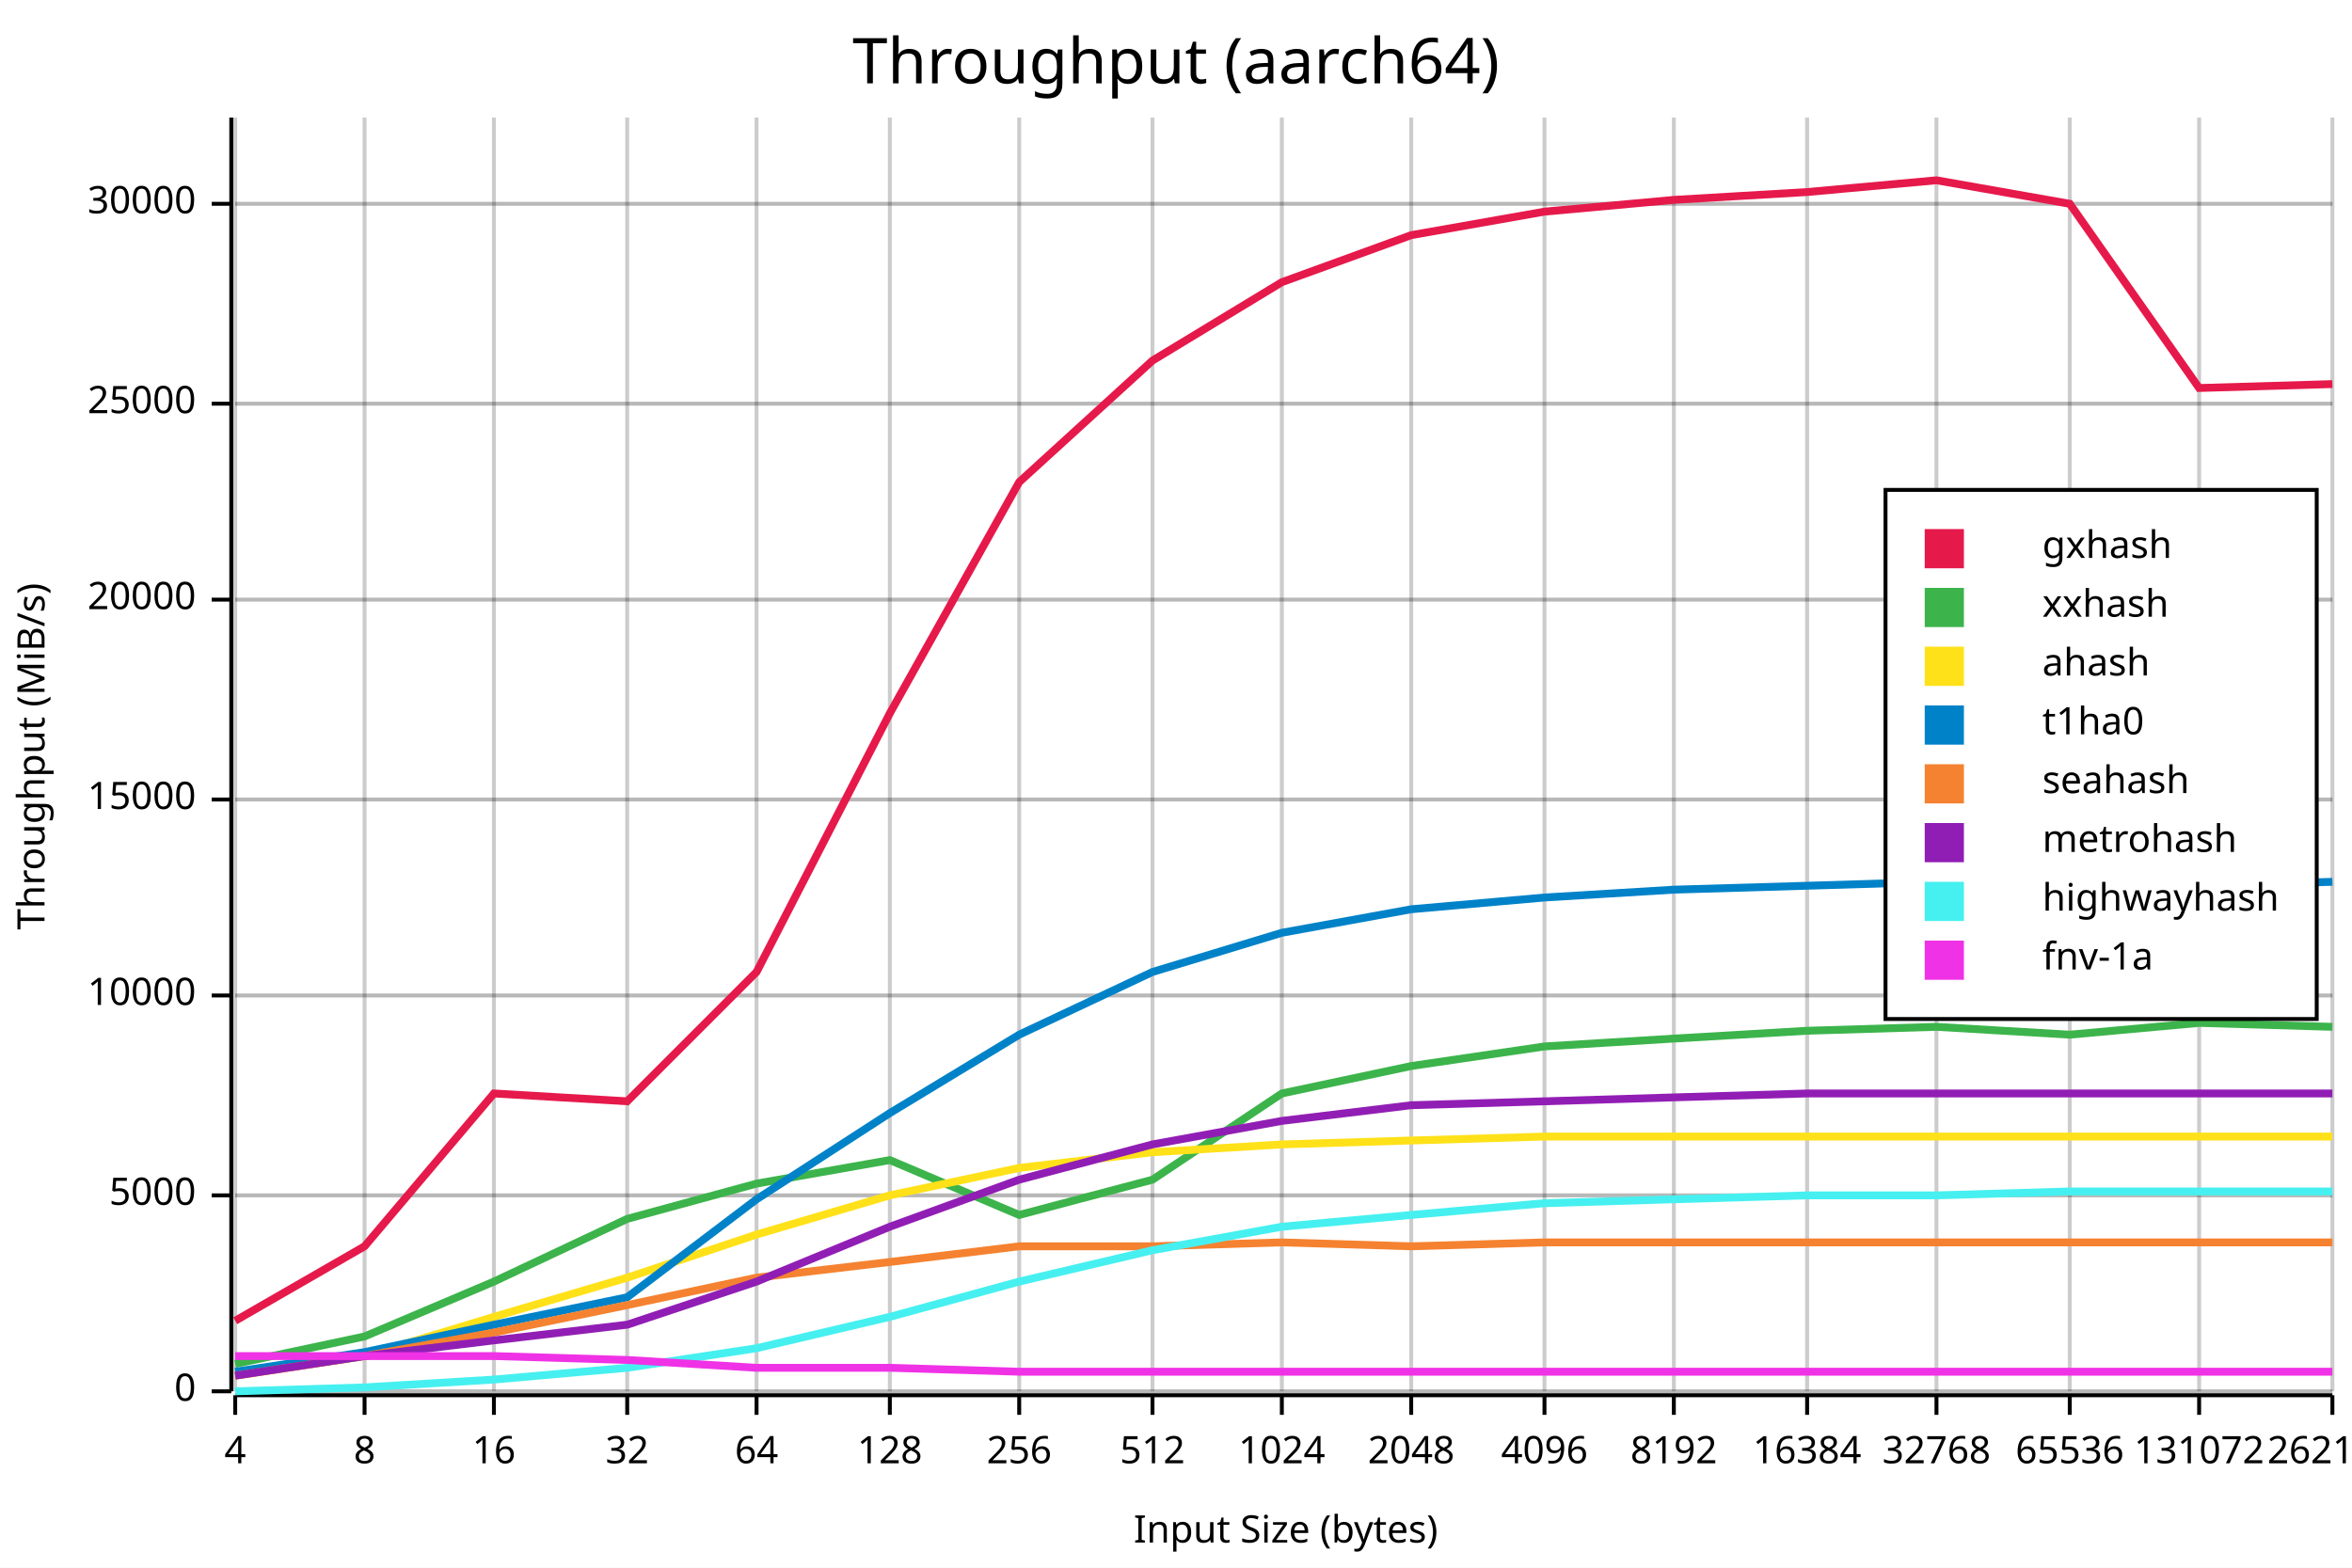
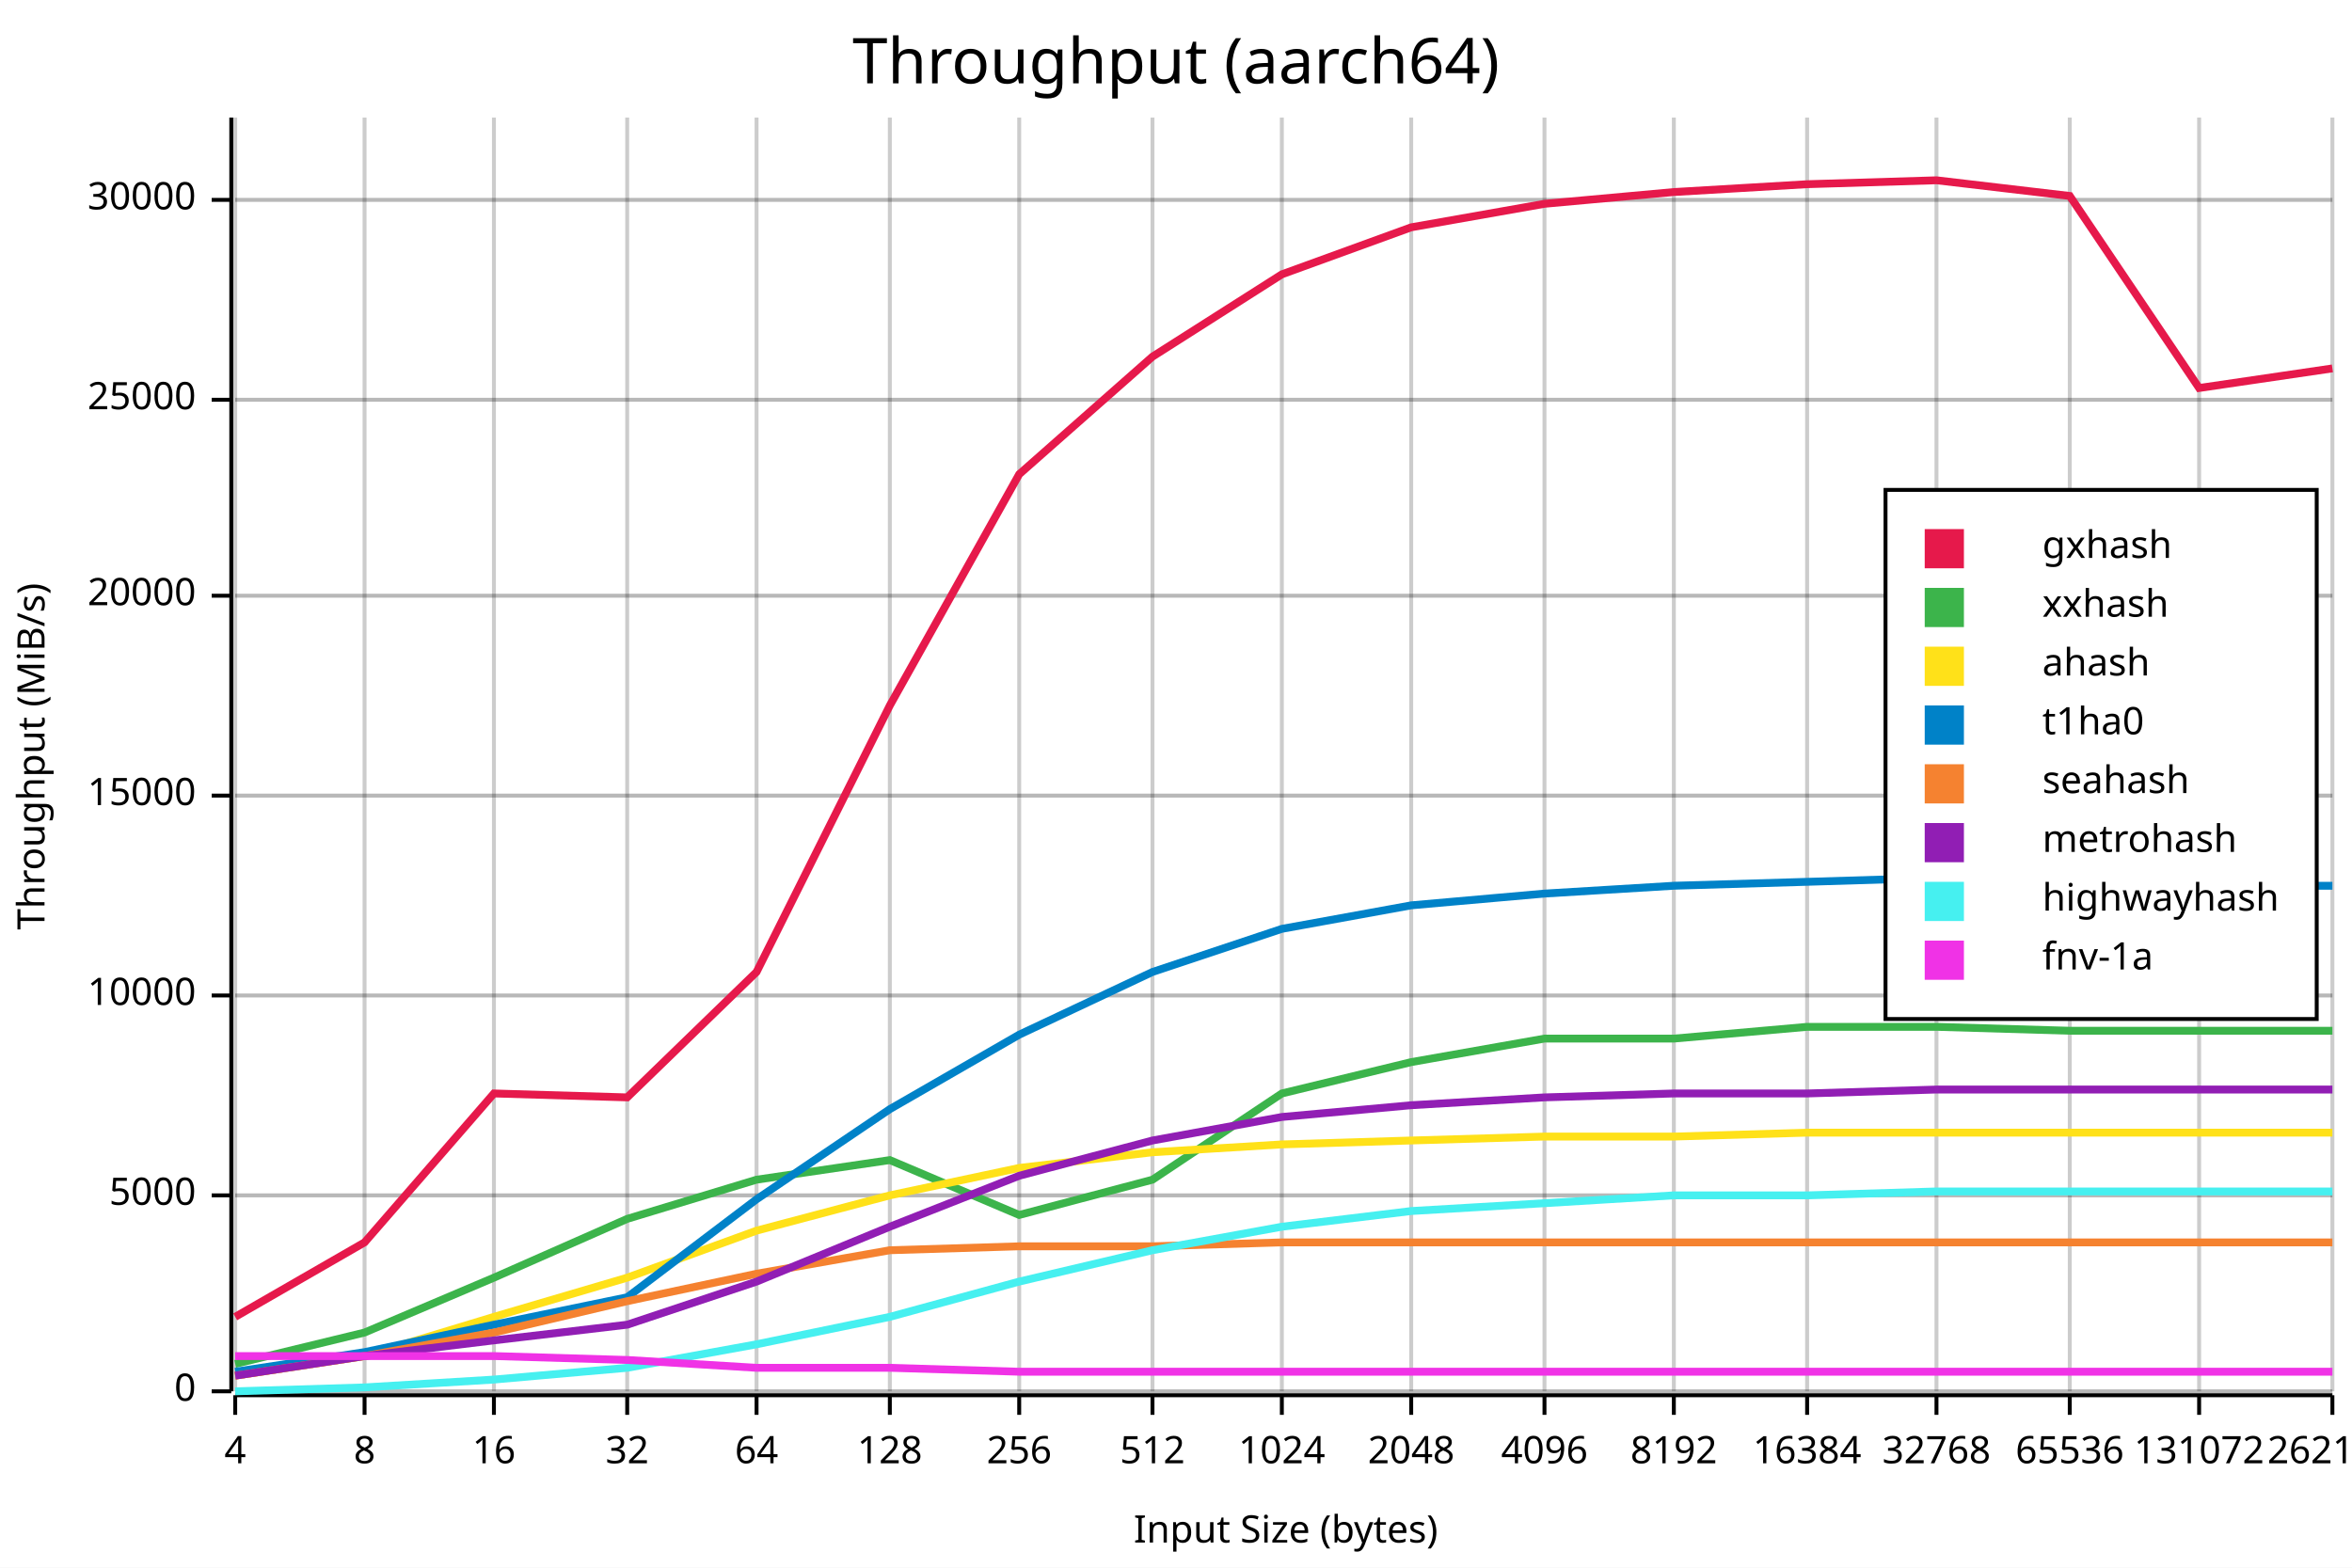
<svg xmlns="http://www.w3.org/2000/svg" width="600" height="400" viewBox="0 0 600 400">
  <rect x="0" y="0" width="600" height="400" opacity="1" fill="#FFFFFF" stroke="none" />
  <text x="300" y="9" dy="0.76em" text-anchor="middle" font-family="sans-serif" font-size="16.129" opacity="1" fill="#000000">
Throughput (aarch64)
</text>
  <line opacity="0.1" stroke="#000000" stroke-width="1" x1="60" y1="355" x2="595" y2="355" />
  <line opacity="0.1" stroke="#000000" stroke-width="1" x1="60" y1="305" x2="595" y2="305" />
  <line opacity="0.1" stroke="#000000" stroke-width="1" x1="60" y1="254" x2="595" y2="254" />
-   <line opacity="0.1" stroke="#000000" stroke-width="1" x1="60" y1="204" x2="595" y2="204" />
-   <line opacity="0.1" stroke="#000000" stroke-width="1" x1="60" y1="153" x2="595" y2="153" />
-   <line opacity="0.1" stroke="#000000" stroke-width="1" x1="60" y1="103" x2="595" y2="103" />
-   <line opacity="0.1" stroke="#000000" stroke-width="1" x1="60" y1="52" x2="595" y2="52" />
+   <line opacity="0.1" stroke="#000000" stroke-width="1" x1="60" y1="203" x2="595" y2="203" />
+   <line opacity="0.1" stroke="#000000" stroke-width="1" x1="60" y1="152" x2="595" y2="152" />
+   <line opacity="0.1" stroke="#000000" stroke-width="1" x1="60" y1="102" x2="595" y2="102" />
+   <line opacity="0.1" stroke="#000000" stroke-width="1" x1="60" y1="51" x2="595" y2="51" />
  <text x="4" y="193" dy="0.76em" text-anchor="middle" font-family="sans-serif" font-size="9.677" opacity="1" fill="#000000" transform="rotate(270, 4, 193)">
Throughput (MiB/s)
</text>
  <text x="328" y="396" dy="-0.5ex" text-anchor="middle" font-family="sans-serif" font-size="9.677" opacity="1" fill="#000000">
Input Size (bytes)
</text>
  <line opacity="0.2" stroke="#000000" stroke-width="1" x1="60" y1="355" x2="60" y2="30" />
  <line opacity="0.2" stroke="#000000" stroke-width="1" x1="93" y1="355" x2="93" y2="30" />
  <line opacity="0.2" stroke="#000000" stroke-width="1" x1="126" y1="355" x2="126" y2="30" />
  <line opacity="0.2" stroke="#000000" stroke-width="1" x1="160" y1="355" x2="160" y2="30" />
  <line opacity="0.2" stroke="#000000" stroke-width="1" x1="193" y1="355" x2="193" y2="30" />
  <line opacity="0.2" stroke="#000000" stroke-width="1" x1="227" y1="355" x2="227" y2="30" />
  <line opacity="0.2" stroke="#000000" stroke-width="1" x1="260" y1="355" x2="260" y2="30" />
  <line opacity="0.2" stroke="#000000" stroke-width="1" x1="294" y1="355" x2="294" y2="30" />
  <line opacity="0.2" stroke="#000000" stroke-width="1" x1="327" y1="355" x2="327" y2="30" />
  <line opacity="0.2" stroke="#000000" stroke-width="1" x1="360" y1="355" x2="360" y2="30" />
  <line opacity="0.2" stroke="#000000" stroke-width="1" x1="394" y1="355" x2="394" y2="30" />
  <line opacity="0.2" stroke="#000000" stroke-width="1" x1="427" y1="355" x2="427" y2="30" />
  <line opacity="0.2" stroke="#000000" stroke-width="1" x1="461" y1="355" x2="461" y2="30" />
  <line opacity="0.2" stroke="#000000" stroke-width="1" x1="494" y1="355" x2="494" y2="30" />
  <line opacity="0.2" stroke="#000000" stroke-width="1" x1="528" y1="355" x2="528" y2="30" />
  <line opacity="0.2" stroke="#000000" stroke-width="1" x1="561" y1="355" x2="561" y2="30" />
  <line opacity="0.2" stroke="#000000" stroke-width="1" x1="595" y1="355" x2="595" y2="30" />
  <line opacity="0.2" stroke="#000000" stroke-width="1" x1="60" y1="355" x2="595" y2="355" />
  <line opacity="0.2" stroke="#000000" stroke-width="1" x1="60" y1="305" x2="595" y2="305" />
  <line opacity="0.2" stroke="#000000" stroke-width="1" x1="60" y1="254" x2="595" y2="254" />
-   <line opacity="0.2" stroke="#000000" stroke-width="1" x1="60" y1="204" x2="595" y2="204" />
-   <line opacity="0.2" stroke="#000000" stroke-width="1" x1="60" y1="153" x2="595" y2="153" />
-   <line opacity="0.2" stroke="#000000" stroke-width="1" x1="60" y1="103" x2="595" y2="103" />
-   <line opacity="0.2" stroke="#000000" stroke-width="1" x1="60" y1="52" x2="595" y2="52" />
+   <line opacity="0.2" stroke="#000000" stroke-width="1" x1="60" y1="203" x2="595" y2="203" />
+   <line opacity="0.2" stroke="#000000" stroke-width="1" x1="60" y1="152" x2="595" y2="152" />
+   <line opacity="0.2" stroke="#000000" stroke-width="1" x1="60" y1="102" x2="595" y2="102" />
+   <line opacity="0.2" stroke="#000000" stroke-width="1" x1="60" y1="51" x2="595" y2="51" />
  <polyline fill="none" opacity="1" stroke="#000000" stroke-width="1" points="59,30 59,355 " />
  <text x="50" y="355" dy="0.5ex" text-anchor="end" font-family="sans-serif" font-size="9.677" opacity="1" fill="#000000">
0
</text>
  <polyline fill="none" opacity="1" stroke="#000000" stroke-width="1" points="54,355 59,355 " />
  <text x="50" y="305" dy="0.5ex" text-anchor="end" font-family="sans-serif" font-size="9.677" opacity="1" fill="#000000">
5000
</text>
  <polyline fill="none" opacity="1" stroke="#000000" stroke-width="1" points="54,305 59,305 " />
  <text x="50" y="254" dy="0.5ex" text-anchor="end" font-family="sans-serif" font-size="9.677" opacity="1" fill="#000000">
10000
</text>
  <polyline fill="none" opacity="1" stroke="#000000" stroke-width="1" points="54,254 59,254 " />
-   <text x="50" y="204" dy="0.5ex" text-anchor="end" font-family="sans-serif" font-size="9.677" opacity="1" fill="#000000">
+   <text x="50" y="203" dy="0.5ex" text-anchor="end" font-family="sans-serif" font-size="9.677" opacity="1" fill="#000000">
15000
</text>
-   <polyline fill="none" opacity="1" stroke="#000000" stroke-width="1" points="54,204 59,204 " />
-   <text x="50" y="153" dy="0.5ex" text-anchor="end" font-family="sans-serif" font-size="9.677" opacity="1" fill="#000000">
+   <polyline fill="none" opacity="1" stroke="#000000" stroke-width="1" points="54,203 59,203 " />
+   <text x="50" y="152" dy="0.5ex" text-anchor="end" font-family="sans-serif" font-size="9.677" opacity="1" fill="#000000">
20000
</text>
-   <polyline fill="none" opacity="1" stroke="#000000" stroke-width="1" points="54,153 59,153 " />
-   <text x="50" y="103" dy="0.5ex" text-anchor="end" font-family="sans-serif" font-size="9.677" opacity="1" fill="#000000">
+   <polyline fill="none" opacity="1" stroke="#000000" stroke-width="1" points="54,152 59,152 " />
+   <text x="50" y="102" dy="0.5ex" text-anchor="end" font-family="sans-serif" font-size="9.677" opacity="1" fill="#000000">
25000
</text>
-   <polyline fill="none" opacity="1" stroke="#000000" stroke-width="1" points="54,103 59,103 " />
-   <text x="50" y="52" dy="0.5ex" text-anchor="end" font-family="sans-serif" font-size="9.677" opacity="1" fill="#000000">
+   <polyline fill="none" opacity="1" stroke="#000000" stroke-width="1" points="54,102 59,102 " />
+   <text x="50" y="51" dy="0.5ex" text-anchor="end" font-family="sans-serif" font-size="9.677" opacity="1" fill="#000000">
30000
</text>
-   <polyline fill="none" opacity="1" stroke="#000000" stroke-width="1" points="54,52 59,52 " />
+   <polyline fill="none" opacity="1" stroke="#000000" stroke-width="1" points="54,51 59,51 " />
  <polyline fill="none" opacity="1" stroke="#000000" stroke-width="1" points="60,356 595,356 " />
  <text x="60" y="366" dy="0.76em" text-anchor="middle" font-family="sans-serif" font-size="9.677" opacity="1" fill="#000000">
4
</text>
  <polyline fill="none" opacity="1" stroke="#000000" stroke-width="1" points="60,356 60,361 " />
  <text x="93" y="366" dy="0.76em" text-anchor="middle" font-family="sans-serif" font-size="9.677" opacity="1" fill="#000000">
8
</text>
  <polyline fill="none" opacity="1" stroke="#000000" stroke-width="1" points="93,356 93,361 " />
  <text x="126" y="366" dy="0.76em" text-anchor="middle" font-family="sans-serif" font-size="9.677" opacity="1" fill="#000000">
16
</text>
  <polyline fill="none" opacity="1" stroke="#000000" stroke-width="1" points="126,356 126,361 " />
  <text x="160" y="366" dy="0.76em" text-anchor="middle" font-family="sans-serif" font-size="9.677" opacity="1" fill="#000000">
32
</text>
  <polyline fill="none" opacity="1" stroke="#000000" stroke-width="1" points="160,356 160,361 " />
  <text x="193" y="366" dy="0.76em" text-anchor="middle" font-family="sans-serif" font-size="9.677" opacity="1" fill="#000000">
64
</text>
  <polyline fill="none" opacity="1" stroke="#000000" stroke-width="1" points="193,356 193,361 " />
  <text x="227" y="366" dy="0.76em" text-anchor="middle" font-family="sans-serif" font-size="9.677" opacity="1" fill="#000000">
128
</text>
  <polyline fill="none" opacity="1" stroke="#000000" stroke-width="1" points="227,356 227,361 " />
  <text x="260" y="366" dy="0.76em" text-anchor="middle" font-family="sans-serif" font-size="9.677" opacity="1" fill="#000000">
256
</text>
  <polyline fill="none" opacity="1" stroke="#000000" stroke-width="1" points="260,356 260,361 " />
  <text x="294" y="366" dy="0.76em" text-anchor="middle" font-family="sans-serif" font-size="9.677" opacity="1" fill="#000000">
512
</text>
  <polyline fill="none" opacity="1" stroke="#000000" stroke-width="1" points="294,356 294,361 " />
  <text x="327" y="366" dy="0.76em" text-anchor="middle" font-family="sans-serif" font-size="9.677" opacity="1" fill="#000000">
1024
</text>
  <polyline fill="none" opacity="1" stroke="#000000" stroke-width="1" points="327,356 327,361 " />
  <text x="360" y="366" dy="0.76em" text-anchor="middle" font-family="sans-serif" font-size="9.677" opacity="1" fill="#000000">
2048
</text>
  <polyline fill="none" opacity="1" stroke="#000000" stroke-width="1" points="360,356 360,361 " />
  <text x="394" y="366" dy="0.76em" text-anchor="middle" font-family="sans-serif" font-size="9.677" opacity="1" fill="#000000">
4096
</text>
  <polyline fill="none" opacity="1" stroke="#000000" stroke-width="1" points="394,356 394,361 " />
  <text x="427" y="366" dy="0.76em" text-anchor="middle" font-family="sans-serif" font-size="9.677" opacity="1" fill="#000000">
8192
</text>
  <polyline fill="none" opacity="1" stroke="#000000" stroke-width="1" points="427,356 427,361 " />
  <text x="461" y="366" dy="0.76em" text-anchor="middle" font-family="sans-serif" font-size="9.677" opacity="1" fill="#000000">
16384
</text>
  <polyline fill="none" opacity="1" stroke="#000000" stroke-width="1" points="461,356 461,361 " />
  <text x="494" y="366" dy="0.76em" text-anchor="middle" font-family="sans-serif" font-size="9.677" opacity="1" fill="#000000">
32768
</text>
  <polyline fill="none" opacity="1" stroke="#000000" stroke-width="1" points="494,356 494,361 " />
  <text x="528" y="366" dy="0.76em" text-anchor="middle" font-family="sans-serif" font-size="9.677" opacity="1" fill="#000000">
65536
</text>
  <polyline fill="none" opacity="1" stroke="#000000" stroke-width="1" points="528,356 528,361 " />
  <text x="561" y="366" dy="0.76em" text-anchor="middle" font-family="sans-serif" font-size="9.677" opacity="1" fill="#000000">
131072
</text>
  <polyline fill="none" opacity="1" stroke="#000000" stroke-width="1" points="561,356 561,361 " />
  <text x="595" y="366" dy="0.76em" text-anchor="middle" font-family="sans-serif" font-size="9.677" opacity="1" fill="#000000">
262144
</text>
  <polyline fill="none" opacity="1" stroke="#000000" stroke-width="1" points="595,356 595,361 " />
-   <polyline fill="none" opacity="1" stroke="#E6194B" stroke-width="2" points="60,337 93,318 126,279 160,281 193,248 227,182 260,123 294,92 327,72 360,60 394,54 427,51 461,49 494,46 528,52 561,99 595,98 " />
-   <polyline fill="none" opacity="1" stroke="#3CB44B" stroke-width="2" points="60,348 93,341 126,327 160,311 193,302 227,296 260,310 294,301 327,279 360,272 394,267 427,265 461,263 494,262 528,264 561,261 595,262 " />
-   <polyline fill="none" opacity="1" stroke="#FFE119" stroke-width="2" points="60,351 93,346 126,336 160,326 193,315 227,305 260,298 294,294 327,292 360,291 394,290 427,290 461,290 494,290 528,290 561,290 595,290 " />
-   <polyline fill="none" opacity="1" stroke="#0082C8" stroke-width="2" points="60,350 93,345 126,338 160,331 193,306 227,284 260,264 294,248 327,238 360,232 394,229 427,227 461,226 494,225 528,226 561,226 595,225 " />
-   <polyline fill="none" opacity="1" stroke="#F58230" stroke-width="2" points="60,351 93,346 126,340 160,333 193,326 227,322 260,318 294,318 327,317 360,318 394,317 427,317 461,317 494,317 528,317 561,317 595,317 " />
-   <polyline fill="none" opacity="1" stroke="#911EB4" stroke-width="2" points="60,351 93,346 126,342 160,338 193,327 227,313 260,301 294,292 327,286 360,282 394,281 427,280 461,279 494,279 528,279 561,279 595,279 " />
-   <polyline fill="none" opacity="1" stroke="#46F0F0" stroke-width="2" points="60,355 93,354 126,352 160,349 193,344 227,336 260,327 294,319 327,313 360,310 394,307 427,306 461,305 494,305 528,304 561,304 595,304 " />
+   <polyline fill="none" opacity="1" stroke="#E6194B" stroke-width="2" points="60,336 93,317 126,279 160,280 193,248 227,180 260,121 294,91 327,70 360,58 394,52 427,49 461,47 494,46 528,50 561,99 595,94 " />
+   <polyline fill="none" opacity="1" stroke="#3CB44B" stroke-width="2" points="60,348 93,340 126,326 160,311 193,301 227,296 260,310 294,301 327,279 360,271 394,265 427,265 461,262 494,262 528,263 561,263 595,263 " />
+   <polyline fill="none" opacity="1" stroke="#FFE119" stroke-width="2" points="60,351 93,346 126,336 160,326 193,314 227,305 260,298 294,294 327,292 360,291 394,290 427,290 461,289 494,289 528,289 561,289 595,289 " />
+   <polyline fill="none" opacity="1" stroke="#0082C8" stroke-width="2" points="60,350 93,345 126,338 160,331 193,306 227,283 260,264 294,248 327,237 360,231 394,228 427,226 461,225 494,224 528,225 561,226 595,226 " />
+   <polyline fill="none" opacity="1" stroke="#F58230" stroke-width="2" points="60,351 93,346 126,340 160,332 193,325 227,319 260,318 294,318 327,317 360,317 394,317 427,317 461,317 494,317 528,317 561,317 595,317 " />
+   <polyline fill="none" opacity="1" stroke="#911EB4" stroke-width="2" points="60,351 93,346 126,342 160,338 193,327 227,313 260,300 294,291 327,285 360,282 394,280 427,279 461,279 494,278 528,278 561,278 595,278 " />
+   <polyline fill="none" opacity="1" stroke="#46F0F0" stroke-width="2" points="60,355 93,354 126,352 160,349 193,343 227,336 260,327 294,319 327,313 360,309 394,307 427,305 461,305 494,304 528,304 561,304 595,304 " />
  <polyline fill="none" opacity="1" stroke="#F032E6" stroke-width="2" points="60,346 93,346 126,346 160,347 193,349 227,349 260,350 294,350 327,350 360,350 394,350 427,350 461,350 494,350 528,350 561,350 595,350 " />
  <rect x="481" y="125" width="110" height="135" opacity="1" fill="#FFFFFF" stroke="none" />
  <rect x="481" y="125" width="110" height="135" opacity="1" fill="none" stroke="#000000" />
  <text x="521" y="135" dy="0.76em" text-anchor="start" font-family="sans-serif" font-size="9.677" opacity="1" fill="#000000">
gxhash
</text>
  <text x="521" y="150" dy="0.76em" text-anchor="start" font-family="sans-serif" font-size="9.677" opacity="1" fill="#000000">
xxhash
</text>
  <text x="521" y="165" dy="0.76em" text-anchor="start" font-family="sans-serif" font-size="9.677" opacity="1" fill="#000000">
ahash
</text>
  <text x="521" y="180" dy="0.76em" text-anchor="start" font-family="sans-serif" font-size="9.677" opacity="1" fill="#000000">
t1ha0
</text>
  <text x="521" y="195" dy="0.76em" text-anchor="start" font-family="sans-serif" font-size="9.677" opacity="1" fill="#000000">
seahash
</text>
  <text x="521" y="210" dy="0.76em" text-anchor="start" font-family="sans-serif" font-size="9.677" opacity="1" fill="#000000">
metrohash
</text>
  <text x="521" y="225" dy="0.76em" text-anchor="start" font-family="sans-serif" font-size="9.677" opacity="1" fill="#000000">
highwayhash
</text>
  <text x="521" y="240" dy="0.76em" text-anchor="start" font-family="sans-serif" font-size="9.677" opacity="1" fill="#000000">
fnv-1a
</text>
  <rect x="491" y="135" width="10" height="10" opacity="1" fill="#E6194B" stroke="none" />
  <rect x="491" y="150" width="10" height="10" opacity="1" fill="#3CB44B" stroke="none" />
  <rect x="491" y="165" width="10" height="10" opacity="1" fill="#FFE119" stroke="none" />
  <rect x="491" y="180" width="10" height="10" opacity="1" fill="#0082C8" stroke="none" />
  <rect x="491" y="195" width="10" height="10" opacity="1" fill="#F58230" stroke="none" />
  <rect x="491" y="210" width="10" height="10" opacity="1" fill="#911EB4" stroke="none" />
  <rect x="491" y="225" width="10" height="10" opacity="1" fill="#46F0F0" stroke="none" />
  <rect x="491" y="240" width="10" height="10" opacity="1" fill="#F032E6" stroke="none" />
</svg>
